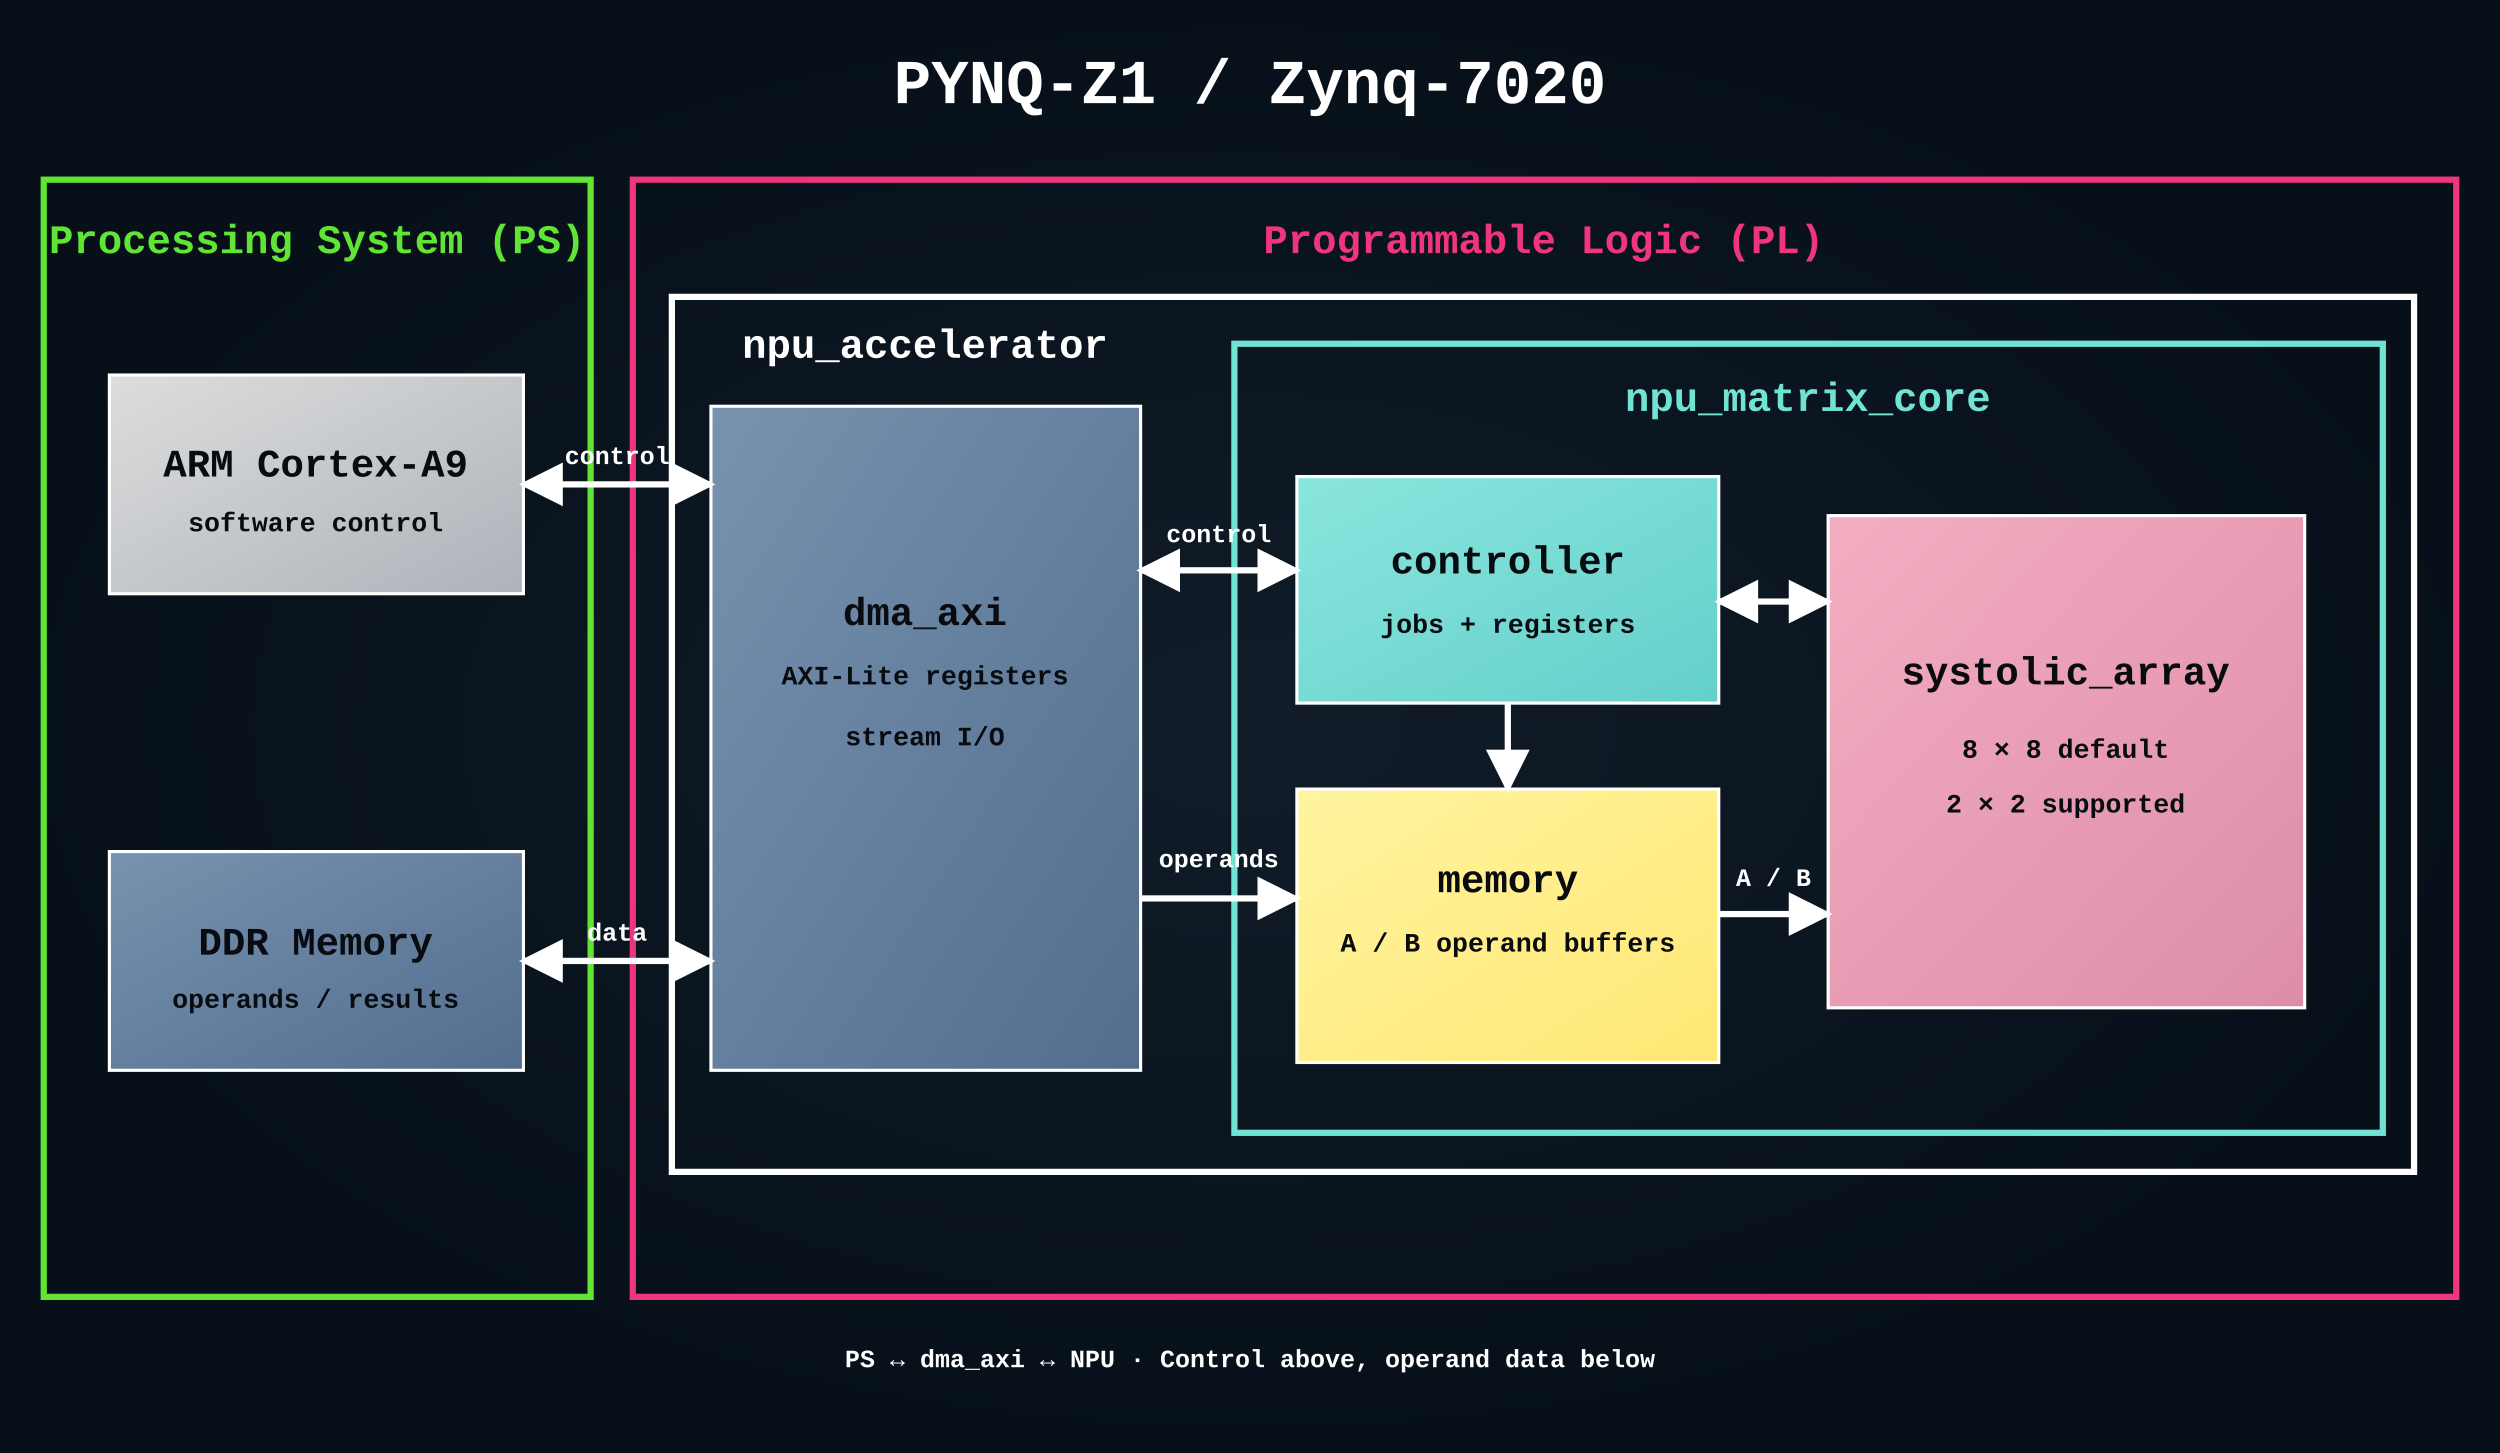
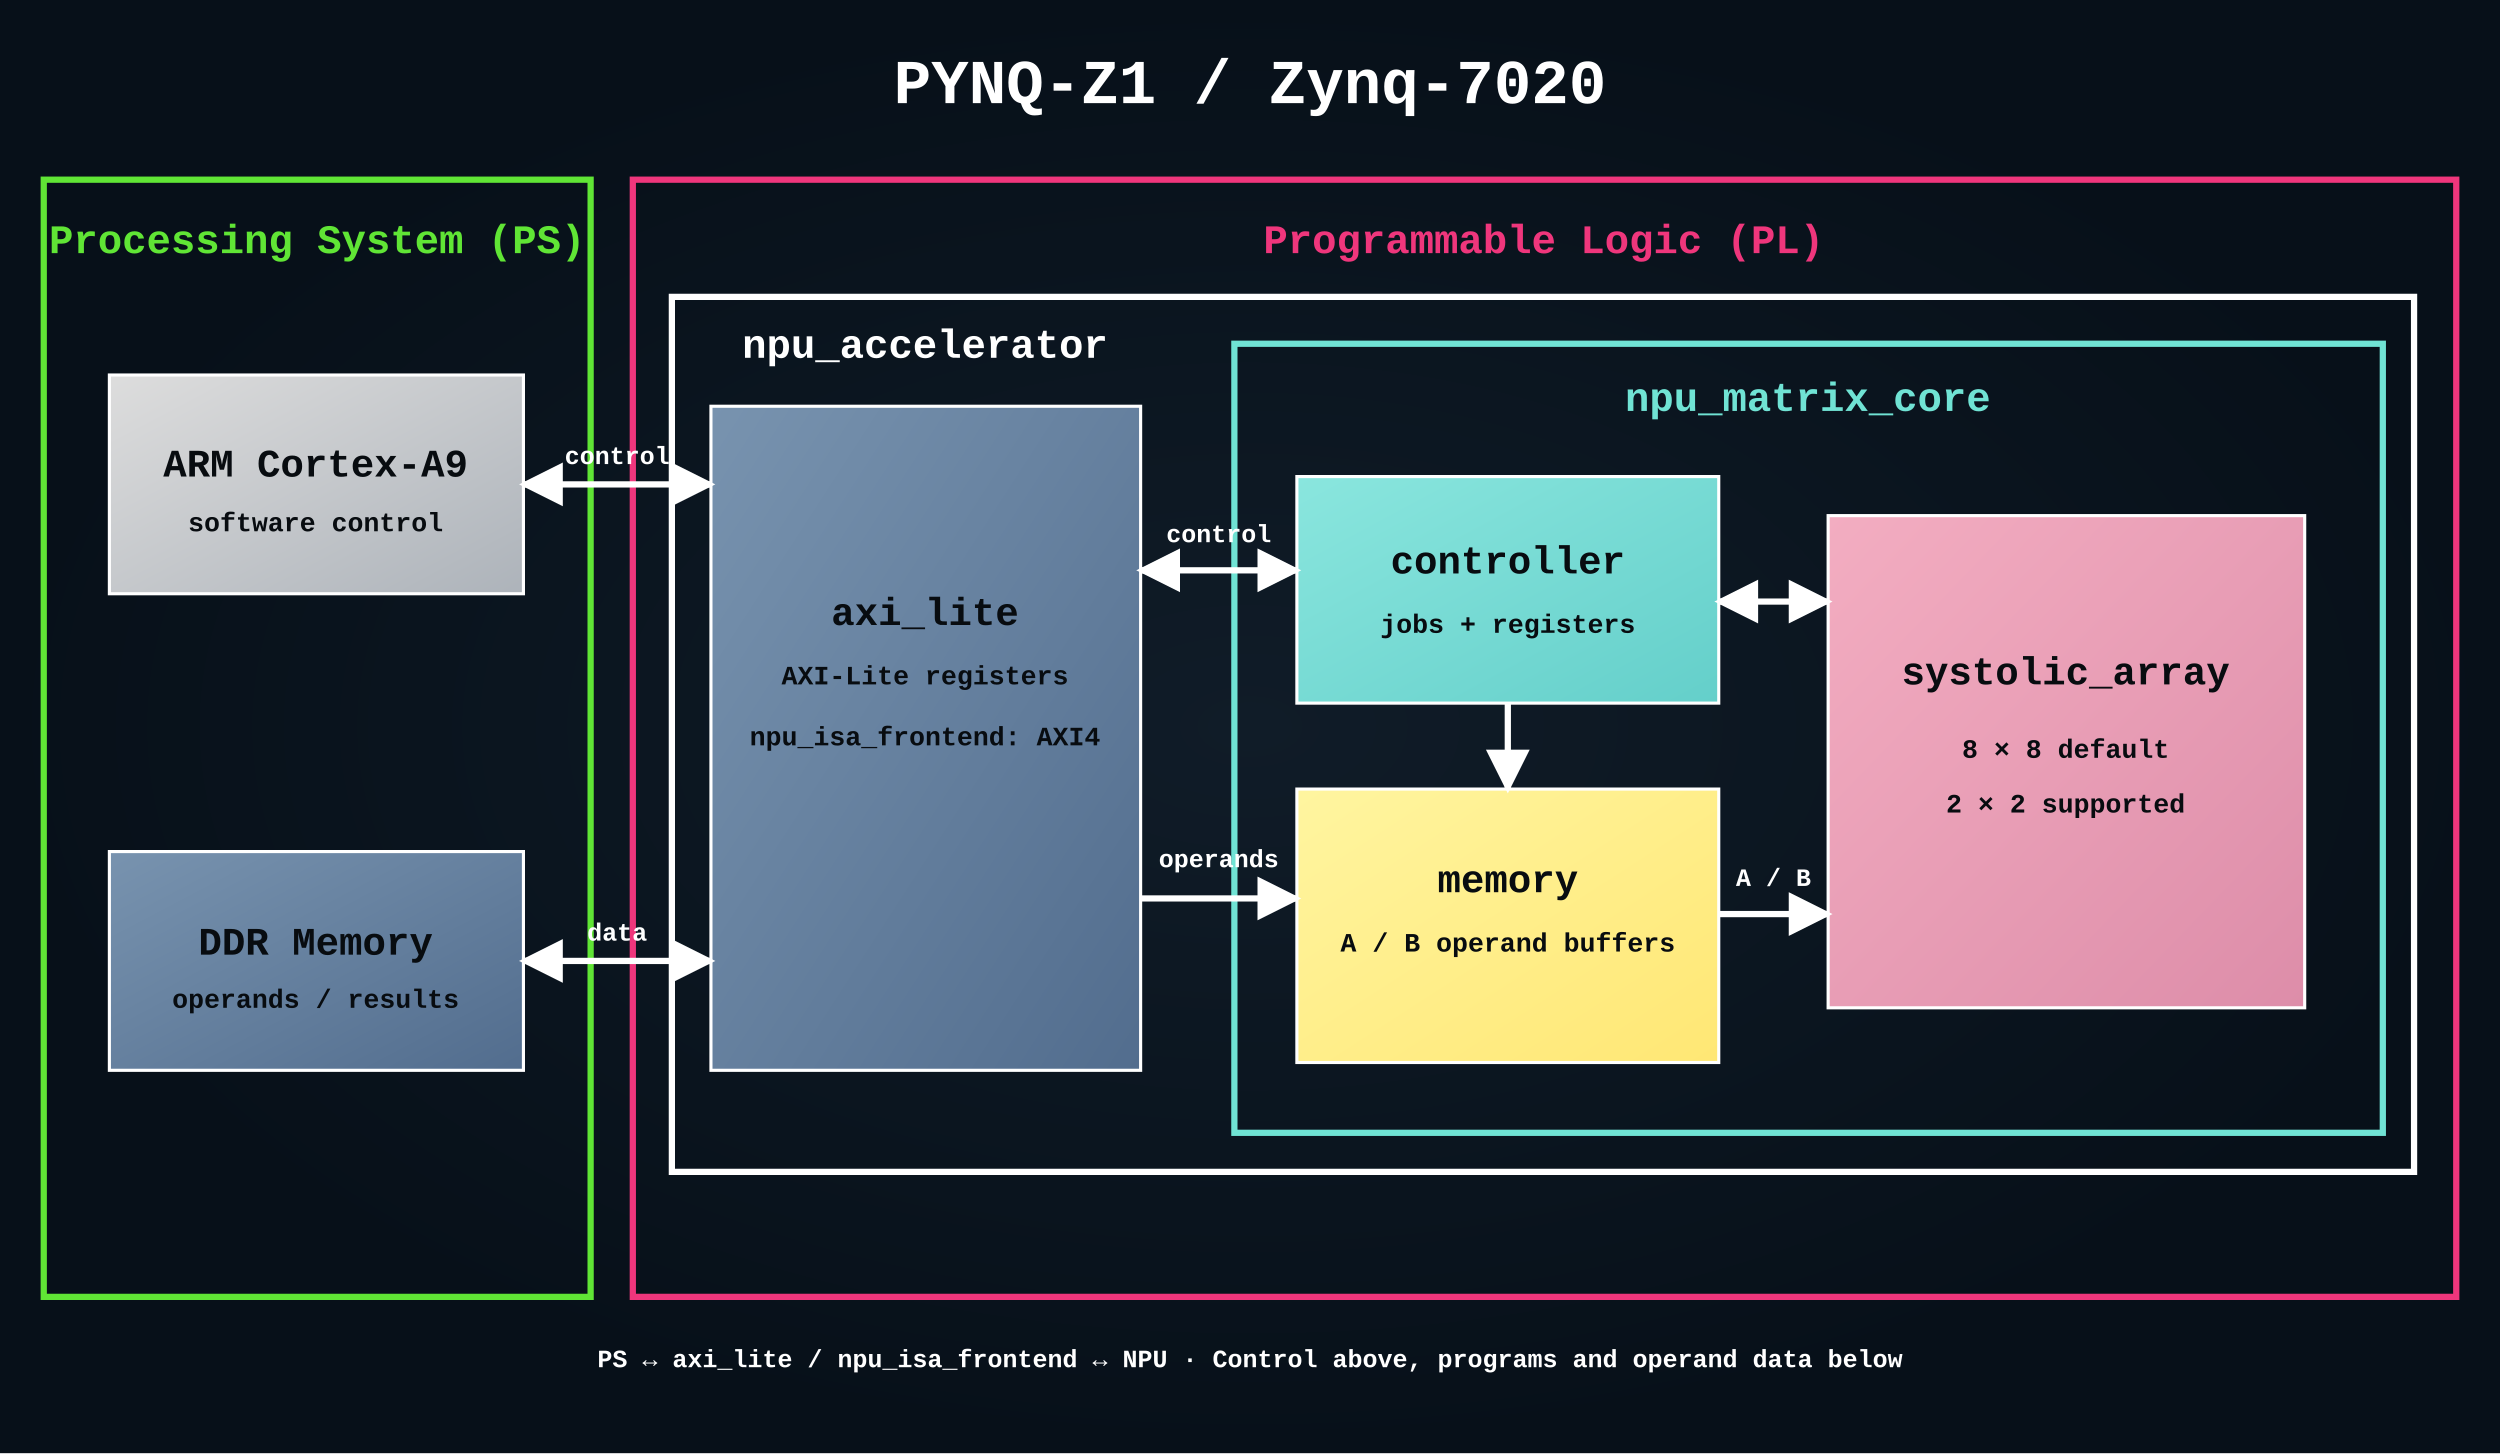
<svg xmlns="http://www.w3.org/2000/svg" viewBox="0 0 1600 930" role="img" aria-labelledby="title desc">
  <defs>
    <radialGradient id="background">
      <stop offset="0" stop-color="#101c28" />
      <stop offset="1" stop-color="#071019" />
    </radialGradient>
    <linearGradient id="silver" x2="1" y2="1">
      <stop offset="0" stop-color="#dddddd" />
      <stop offset="1" stop-color="#adb3ba" />
    </linearGradient>
    <linearGradient id="steel" x2="1" y2="1">
      <stop offset="0" stop-color="#7893af" />
      <stop offset="1" stop-color="#526d8e" />
    </linearGradient>
    <linearGradient id="yellow" x2="1" y2="1">
      <stop offset="0" stop-color="#fff5a0" />
      <stop offset="1" stop-color="#ffe774" />
    </linearGradient>
    <linearGradient id="turquoise" x2="1" y2="1">
      <stop offset="0" stop-color="#8ae6de" />
      <stop offset="1" stop-color="#64cfca" />
    </linearGradient>
    <linearGradient id="rose" x2="1" y2="1">
      <stop offset="0" stop-color="#f3adc1" />
      <stop offset="1" stop-color="#dd8da9" />
    </linearGradient>
    <marker id="arrow" viewBox="0 0 10 10" refX="9" refY="5" markerWidth="7" markerHeight="7" orient="auto-start-reverse">
      <path d="M0 0L10 5 0 10Z" fill="#ffffff" />
    </marker>
    <style>
      .bg { fill:url(#background) }
      .panel { fill:none; stroke-width:4 }
      .card { stroke:#ffffff; stroke-width:2 }
      .silver { fill:url(#silver) }
      .steel { fill:url(#steel) }
      .yellow { fill:url(#yellow) }
      .turquoise { fill:url(#turquoise) }
      .rose { fill:url(#rose) }
      .title { fill:#ffffff; font:700 40px Consolas,"Courier New",monospace }
      .section { font:700 26px Consolas,"Courier New",monospace }
      .module { fill:#080c10; font:700 25px Consolas,"Courier New",monospace }
      .detail { fill:#080c10; font:600 17px Consolas,"Courier New",monospace }
      .label { fill:#ffffff; font:700 16px Consolas,"Courier New",monospace }
      .flow { fill:none; stroke:#ffffff; stroke-width:4; stroke-linejoin:round; marker-end:url(#arrow) }
      .both { marker-start:url(#arrow) }
    </style>
  </defs>
  <rect class="bg" width="1600" height="930" />
  <text class="title" x="800" y="66" text-anchor="middle">PYNQ-Z1 / Zynq-7020</text>
  <rect class="panel" x="28" y="115" width="350" height="715" stroke="#60e535" />
  <text class="section" x="203" y="162" text-anchor="middle" fill="#60e535">Processing System (PS)</text>
  <rect class="card silver" x="70" y="240" width="265" height="140" />
  <text class="module" x="202" y="305" text-anchor="middle">ARM Cortex-A9</text>
  <text class="detail" x="202" y="340" text-anchor="middle">software control</text>
  <rect class="card steel" x="70" y="545" width="265" height="140" />
  <text class="module" x="202" y="611" text-anchor="middle">DDR Memory</text>
  <text class="detail" x="202" y="645" text-anchor="middle">operands / results</text>
  <rect class="panel" x="405" y="115" width="1167" height="715" stroke="#ef367c" />
  <text class="section" x="988" y="162" text-anchor="middle" fill="#ef367c">Programmable Logic (PL)</text>
  <rect class="panel" x="430" y="190" width="1115" height="560" stroke="#ffffff" />
  <text class="section" x="592" y="229" text-anchor="middle" fill="#ffffff">npu_accelerator</text>
  <rect class="card steel" x="455" y="260" width="275" height="425" />
-   <text class="module" x="592" y="400" text-anchor="middle">dma_axi</text>
+   <text class="module" x="592" y="400" text-anchor="middle">axi_lite</text>
  <text class="detail" x="592" y="438" text-anchor="middle">AXI-Lite registers</text>
-   <text class="detail" x="592" y="477" text-anchor="middle">stream I/O</text>
+   <text class="detail" x="592" y="477" text-anchor="middle">npu_isa_frontend: AXI4</text>
  <rect class="panel" x="790" y="220" width="735" height="505" stroke="#70e3d4" />
  <text class="section" x="1157" y="263" text-anchor="middle" fill="#70e3d4">npu_matrix_core</text>
  <rect class="card turquoise" x="830" y="305" width="270" height="145" />
  <text class="module" x="965" y="367" text-anchor="middle">controller</text>
  <text class="detail" x="965" y="405" text-anchor="middle">jobs + registers</text>
  <rect class="card yellow" x="830" y="505" width="270" height="175" />
  <text class="module" x="965" y="571" text-anchor="middle">memory</text>
  <text class="detail" x="965" y="609" text-anchor="middle">A / B operand buffers</text>
  <rect class="card rose" x="1170" y="330" width="305" height="315" />
  <text class="module" x="1322" y="438" text-anchor="middle">systolic_array</text>
  <text class="detail" x="1322" y="485" text-anchor="middle">8 × 8 default</text>
  <text class="detail" x="1322" y="520" text-anchor="middle">2 × 2 supported</text>
  <path class="flow both" d="M335 310H455" />
  <text class="label" x="395" y="297" text-anchor="middle">control</text>
  <path class="flow both" d="M335 615H455" />
  <text class="label" x="395" y="602" text-anchor="middle">data</text>
  <path class="flow both" d="M730 365H830" />
  <text class="label" x="780" y="347" text-anchor="middle">control</text>
  <path class="flow" d="M730 575H830" />
  <text class="label" x="780" y="555" text-anchor="middle">operands</text>
  <path class="flow" d="M965 450V505" />
  <path class="flow both" d="M1100 385H1170" />
  <path class="flow" d="M1100 585H1170" />
  <text class="label" x="1135" y="567" text-anchor="middle">A / B</text>
-   <text class="label" x="800" y="875" text-anchor="middle">PS ↔ dma_axi ↔ NPU  ·  Control above, operand data below</text>
+   <text class="label" x="800" y="875" text-anchor="middle">PS ↔ axi_lite / npu_isa_frontend ↔ NPU  ·  Control above, programs and operand data below</text>
</svg>
